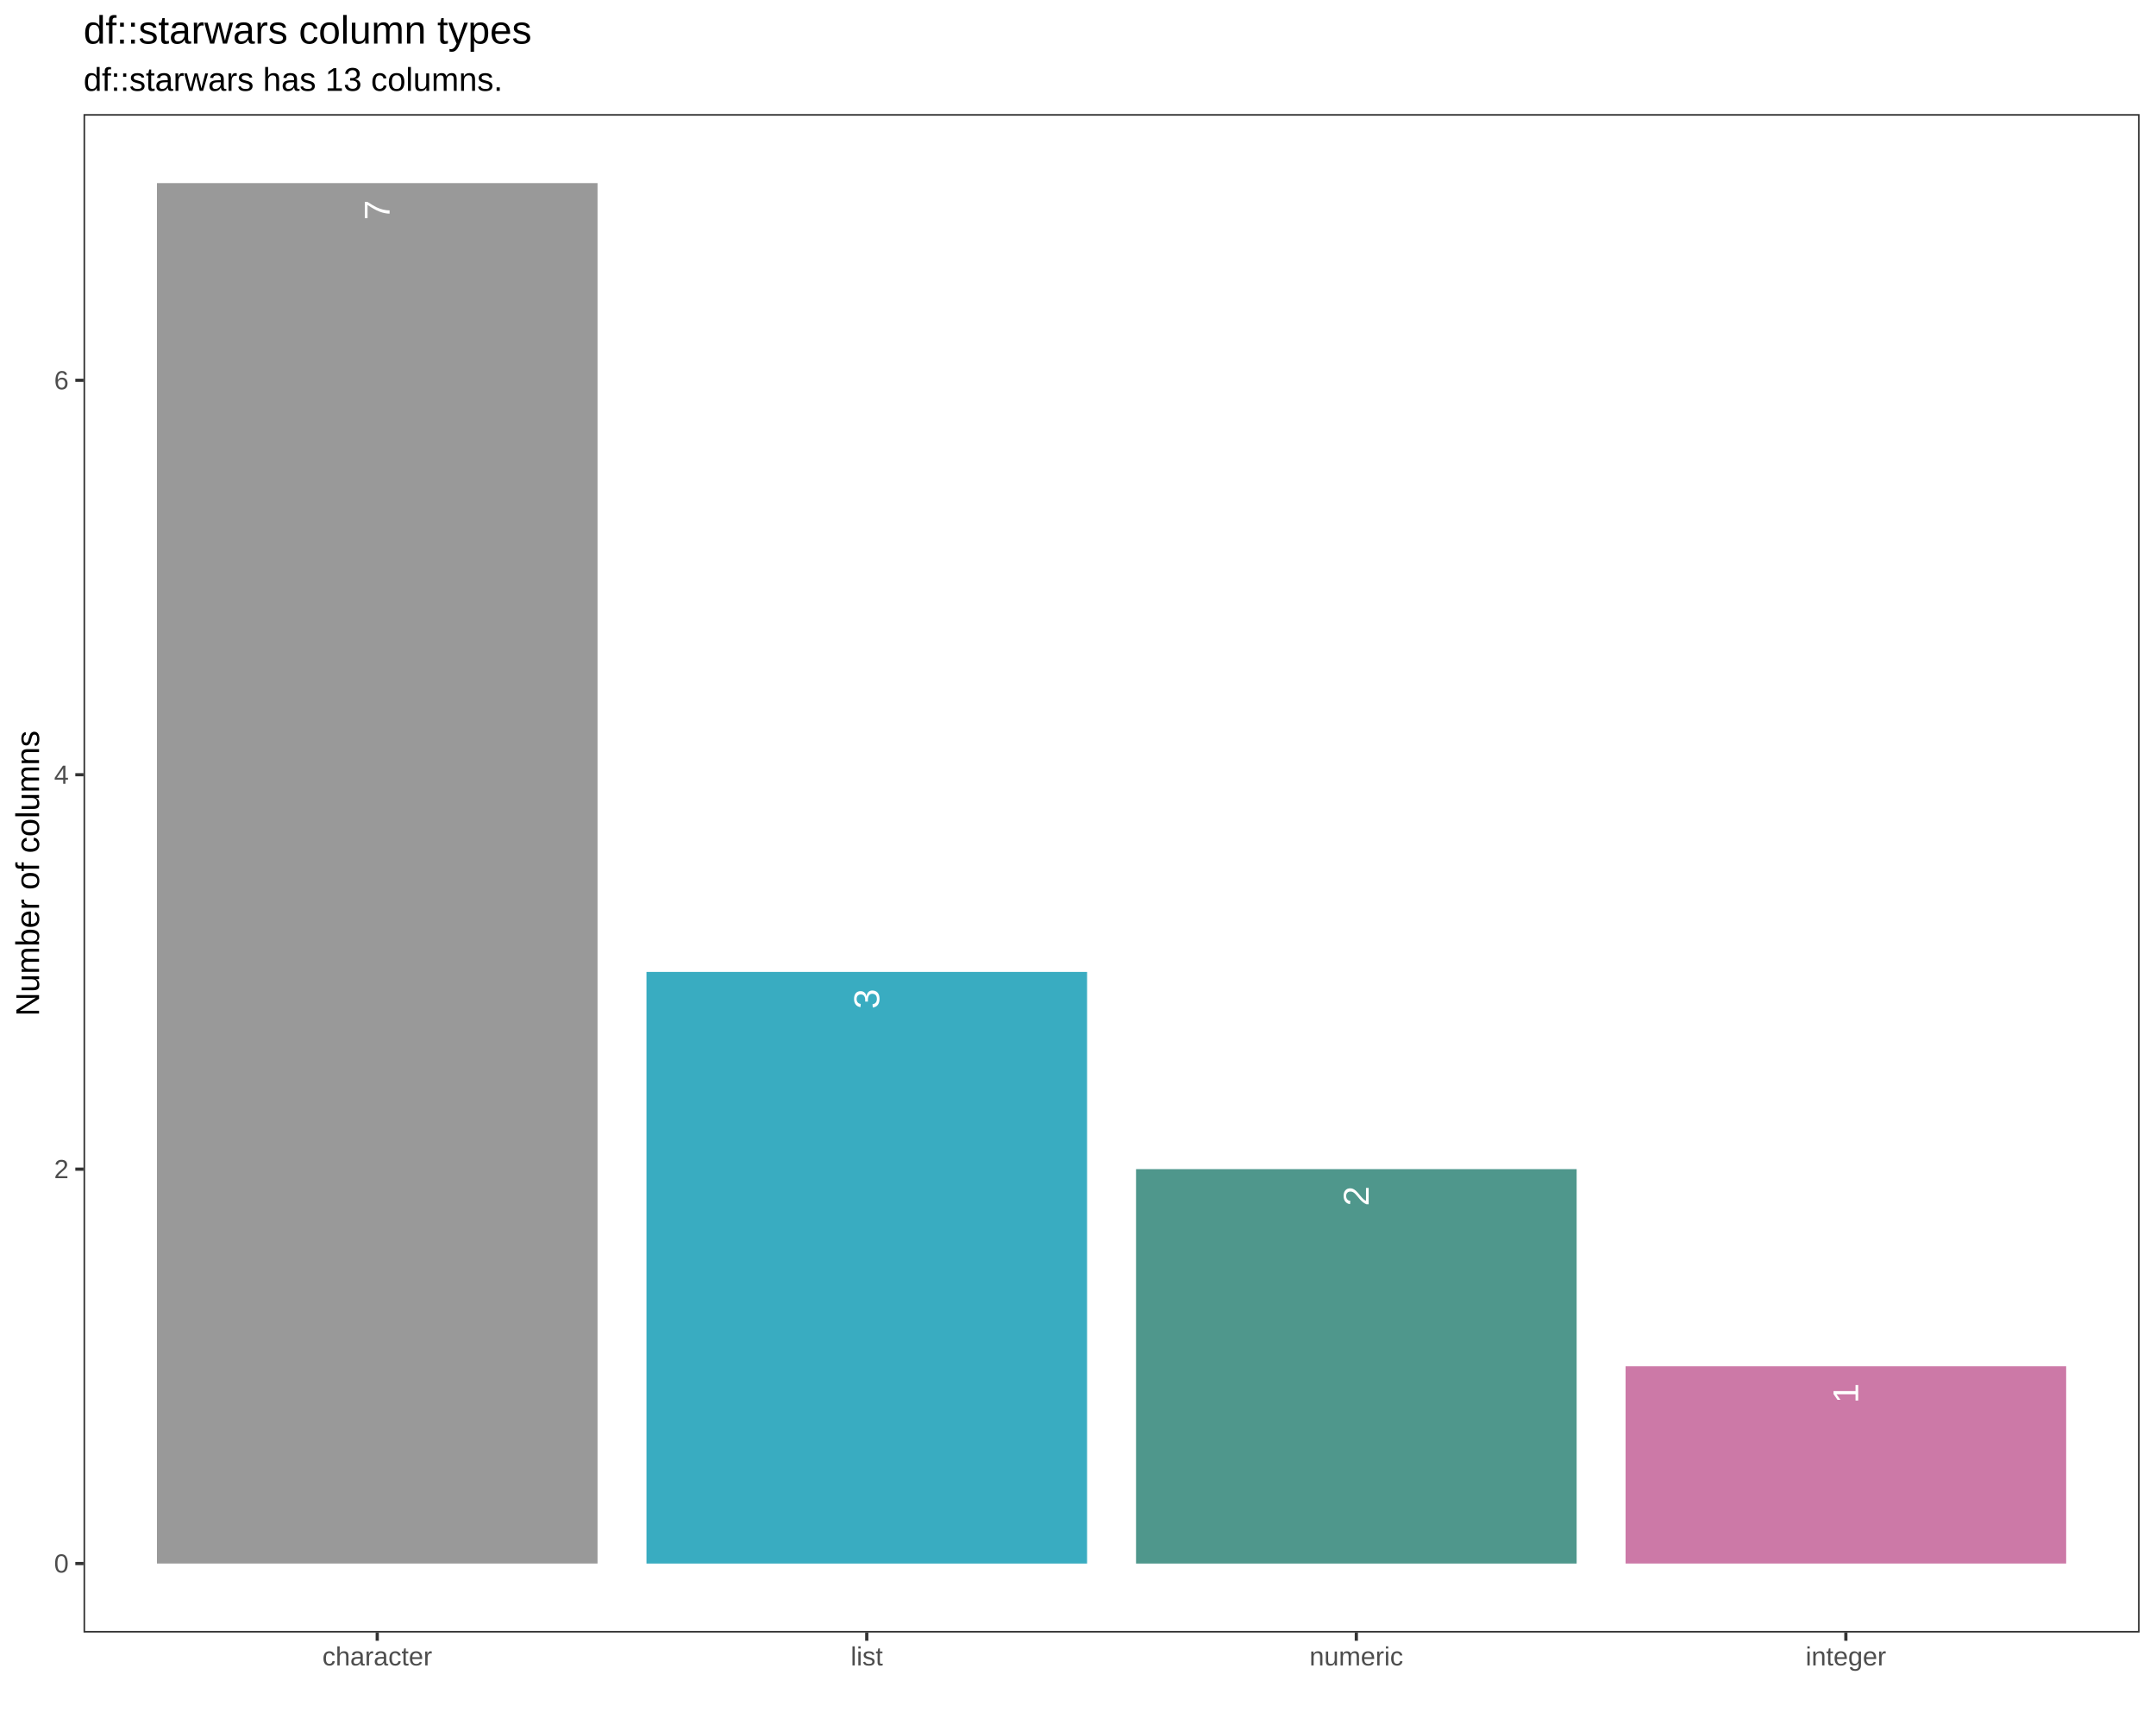
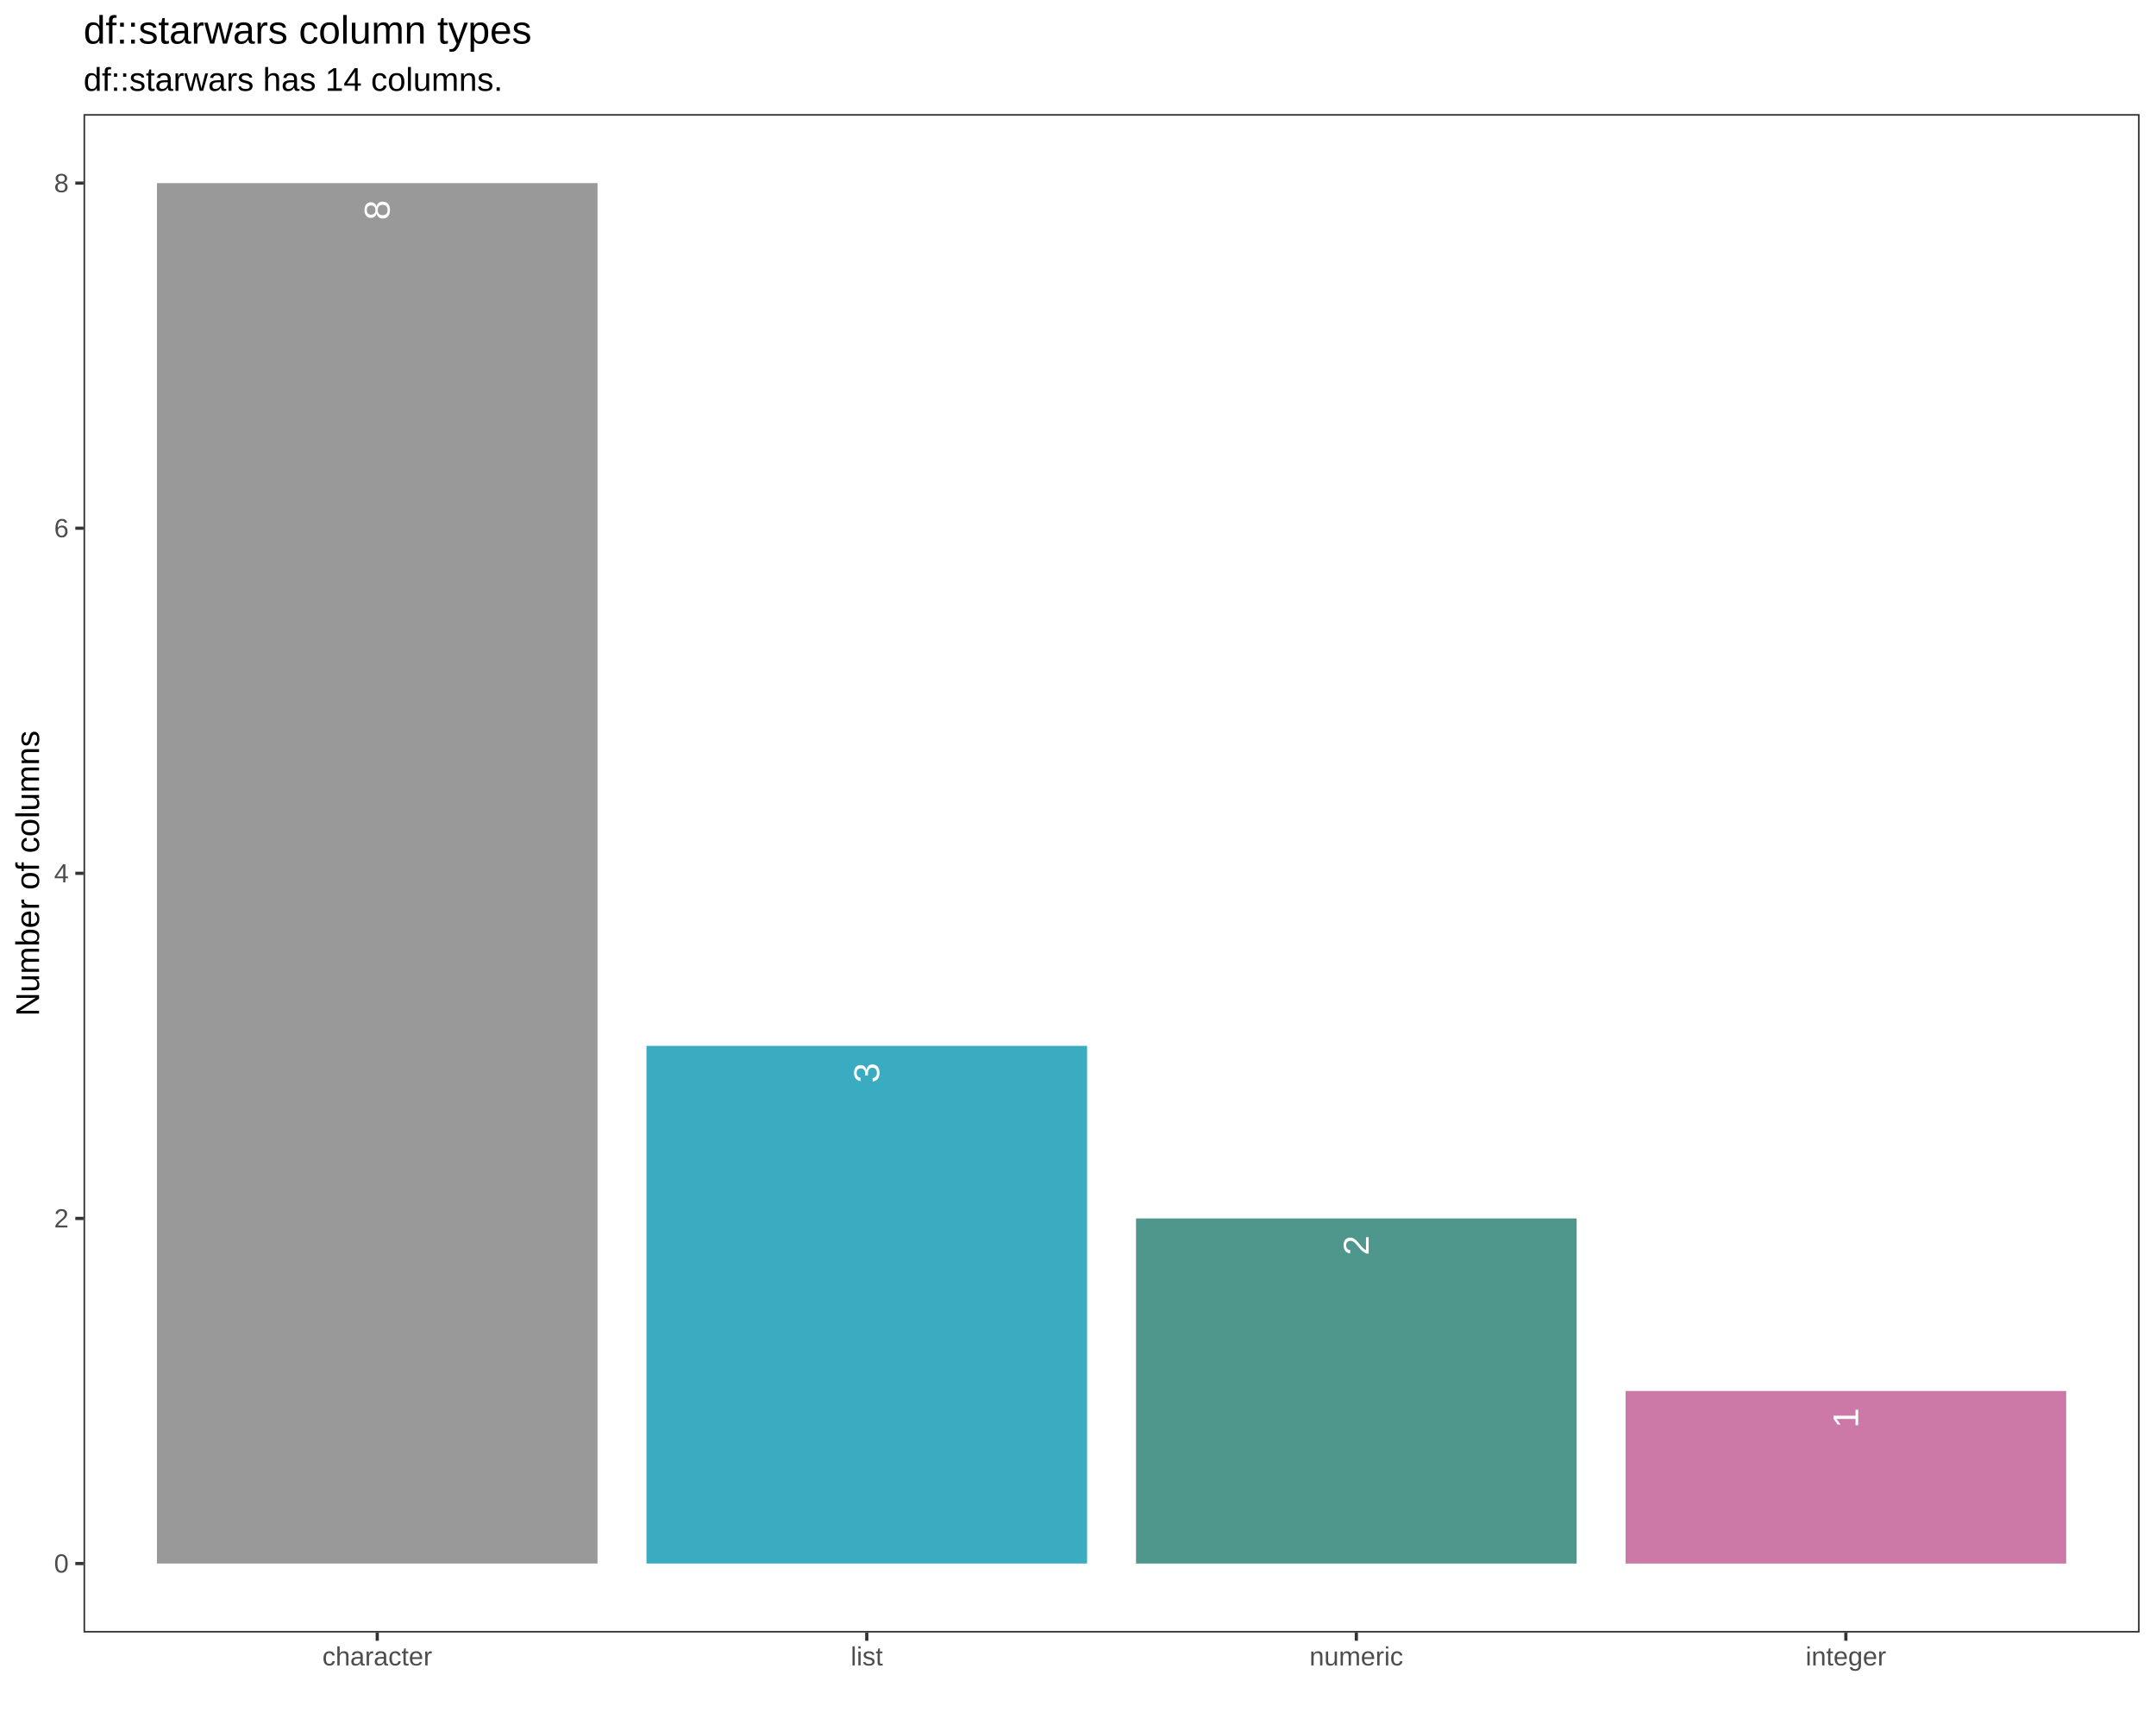
<svg xmlns="http://www.w3.org/2000/svg" viewBox="0 0 720.00 576.00">
  <defs>
    <style type="text/css">
    line, polyline, polygon, path, rect, circle {
      fill: none;
      stroke: #000000;
      stroke-linecap: round;
      stroke-linejoin: round;
      stroke-miterlimit: 10.00;
    }
  </style>
  </defs>
  <rect width="100%" height="100%" style="stroke: none; fill: #FFFFFF;" />
  <rect x="0.00" y="0.00" width="720.00" height="576.00" style="stroke-width: 1.07; stroke: #FFFFFF; fill: #FFFFFF;" />
  <defs>
    <clipPath id="cpMjcuODl8NzE0LjUyfDU0NS4xM3wzOC4wOQ==">
      <rect x="27.89" y="38.09" width="686.64" height="507.04" />
    </clipPath>
  </defs>
  <rect x="27.89" y="38.09" width="686.64" height="507.04" style="stroke-width: 1.07; stroke: none; fill: #FFFFFF;" clip-path="url(#cpMjcuODl8NzE0LjUyfDU0NS4xM3wzOC4wOQ==)" />
  <rect x="52.41" y="61.14" width="147.14" height="460.94" style="stroke-width: 1.07; stroke: none; stroke-linecap: square; stroke-linejoin: miter; fill: #999999;" clip-path="url(#cpMjcuODl8NzE0LjUyfDU0NS4xM3wzOC4wOQ==)" />
-   <rect x="215.89" y="324.54" width="147.14" height="197.55" style="stroke-width: 1.07; stroke: none; stroke-linecap: square; stroke-linejoin: miter; fill: #39ACC1;" clip-path="url(#cpMjcuODl8NzE0LjUyfDU0NS4xM3wzOC4wOQ==)" />
-   <rect x="379.38" y="390.39" width="147.14" height="131.70" style="stroke-width: 1.07; stroke: none; stroke-linecap: square; stroke-linejoin: miter; fill: #4F978C;" clip-path="url(#cpMjcuODl8NzE0LjUyfDU0NS4xM3wzOC4wOQ==)" />
-   <rect x="542.86" y="456.23" width="147.14" height="65.85" style="stroke-width: 1.07; stroke: none; stroke-linecap: square; stroke-linejoin: miter; fill: #CC79A7;" clip-path="url(#cpMjcuODl8NzE0LjUyfDU0NS4xM3wzOC4wOQ==)" />
+   <rect x="215.89" y="349.23" width="147.14" height="172.85" style="stroke-width: 1.07; stroke: none; stroke-linecap: square; stroke-linejoin: miter; fill: #39ACC1;" clip-path="url(#cpMjcuODl8NzE0LjUyfDU0NS4xM3wzOC4wOQ==)" />
+   <rect x="379.38" y="406.85" width="147.14" height="115.24" style="stroke-width: 1.07; stroke: none; stroke-linecap: square; stroke-linejoin: miter; fill: #4F978C;" clip-path="url(#cpMjcuODl8NzE0LjUyfDU0NS4xM3wzOC4wOQ==)" />
+   <rect x="542.86" y="464.47" width="147.14" height="57.62" style="stroke-width: 1.07; stroke: none; stroke-linecap: square; stroke-linejoin: miter; fill: #CC79A7;" clip-path="url(#cpMjcuODl8NzE0LjUyfDU0NS4xM3wzOC4wOQ==)" />
  <g clip-path="url(#cpMjcuODl8NzE0LjUyfDU0NS4xM3wzOC4wOQ==)">
-     <text transform="translate(130.10,73.48) rotate(-90)" style="font-size: 12.00px; fill: #FFFFFF; font-family: Liberation Sans;" textLength="6.67px" lengthAdjust="spacingAndGlyphs">7</text>
+     <text transform="translate(130.10,73.48) rotate(-90)" style="font-size: 12.00px; fill: #FFFFFF; font-family: Liberation Sans;" textLength="6.67px" lengthAdjust="spacingAndGlyphs">8</text>
  </g>
  <g clip-path="url(#cpMjcuODl8NzE0LjUyfDU0NS4xM3wzOC4wOQ==)">
-     <text transform="translate(293.59,336.88) rotate(-90)" style="font-size: 12.00px; fill: #FFFFFF; font-family: Liberation Sans;" textLength="6.67px" lengthAdjust="spacingAndGlyphs">3</text>
+     <text transform="translate(293.59,361.57) rotate(-90)" style="font-size: 12.00px; fill: #FFFFFF; font-family: Liberation Sans;" textLength="6.67px" lengthAdjust="spacingAndGlyphs">3</text>
  </g>
  <g clip-path="url(#cpMjcuODl8NzE0LjUyfDU0NS4xM3wzOC4wOQ==)">
-     <text transform="translate(457.07,402.73) rotate(-90)" style="font-size: 12.00px; fill: #FFFFFF; font-family: Liberation Sans;" textLength="6.67px" lengthAdjust="spacingAndGlyphs">2</text>
+     <text transform="translate(457.07,419.19) rotate(-90)" style="font-size: 12.00px; fill: #FFFFFF; font-family: Liberation Sans;" textLength="6.67px" lengthAdjust="spacingAndGlyphs">2</text>
  </g>
  <g clip-path="url(#cpMjcuODl8NzE0LjUyfDU0NS4xM3wzOC4wOQ==)">
-     <text transform="translate(620.55,468.58) rotate(-90)" style="font-size: 12.00px; fill: #FFFFFF; font-family: Liberation Sans;" textLength="6.67px" lengthAdjust="spacingAndGlyphs">1</text>
+     <text transform="translate(620.55,476.81) rotate(-90)" style="font-size: 12.00px; fill: #FFFFFF; font-family: Liberation Sans;" textLength="6.67px" lengthAdjust="spacingAndGlyphs">1</text>
  </g>
  <rect x="27.89" y="38.09" width="686.64" height="507.04" style="stroke-width: 1.07; stroke: #333333;" clip-path="url(#cpMjcuODl8NzE0LjUyfDU0NS4xM3wzOC4wOQ==)" />
  <defs>
    <clipPath id="cpMC4wMHw3MjAuMDB8NTc2LjAwfDAuMDA=">
      <rect x="0.00" y="0.00" width="720.00" height="576.00" />
    </clipPath>
  </defs>
  <g clip-path="url(#cpMC4wMHw3MjAuMDB8NTc2LjAwfDAuMDA=)">
    <text x="18.06" y="525.11" style="font-size: 8.80px; fill: #4D4D4D; font-family: Liberation Sans;" textLength="4.89px" lengthAdjust="spacingAndGlyphs">0</text>
  </g>
  <g clip-path="url(#cpMC4wMHw3MjAuMDB8NTc2LjAwfDAuMDA=)">
-     <text x="18.06" y="393.41" style="font-size: 8.80px; fill: #4D4D4D; font-family: Liberation Sans;" textLength="4.89px" lengthAdjust="spacingAndGlyphs">2</text>
+     <text x="18.06" y="409.87" style="font-size: 8.80px; fill: #4D4D4D; font-family: Liberation Sans;" textLength="4.89px" lengthAdjust="spacingAndGlyphs">2</text>
  </g>
  <g clip-path="url(#cpMC4wMHw3MjAuMDB8NTc2LjAwfDAuMDA=)">
-     <text x="18.06" y="261.71" style="font-size: 8.80px; fill: #4D4D4D; font-family: Liberation Sans;" textLength="4.89px" lengthAdjust="spacingAndGlyphs">4</text>
+     <text x="18.06" y="294.64" style="font-size: 8.80px; fill: #4D4D4D; font-family: Liberation Sans;" textLength="4.89px" lengthAdjust="spacingAndGlyphs">4</text>
  </g>
  <g clip-path="url(#cpMC4wMHw3MjAuMDB8NTc2LjAwfDAuMDA=)">
-     <text x="18.06" y="130.01" style="font-size: 8.80px; fill: #4D4D4D; font-family: Liberation Sans;" textLength="4.89px" lengthAdjust="spacingAndGlyphs">6</text>
+     <text x="18.06" y="179.40" style="font-size: 8.80px; fill: #4D4D4D; font-family: Liberation Sans;" textLength="4.89px" lengthAdjust="spacingAndGlyphs">6</text>
+   </g>
+   <g clip-path="url(#cpMC4wMHw3MjAuMDB8NTc2LjAwfDAuMDA=)">
+     <text x="18.06" y="64.17" style="font-size: 8.80px; fill: #4D4D4D; font-family: Liberation Sans;" textLength="4.89px" lengthAdjust="spacingAndGlyphs">8</text>
  </g>
  <polyline points="25.15,522.08 27.89,522.08 " style="stroke-width: 1.07; stroke: #333333; stroke-linecap: butt;" clip-path="url(#cpMC4wMHw3MjAuMDB8NTc2LjAwfDAuMDA=)" />
-   <polyline points="25.15,390.39 27.89,390.39 " style="stroke-width: 1.07; stroke: #333333; stroke-linecap: butt;" clip-path="url(#cpMC4wMHw3MjAuMDB8NTc2LjAwfDAuMDA=)" />
-   <polyline points="25.15,258.69 27.89,258.69 " style="stroke-width: 1.07; stroke: #333333; stroke-linecap: butt;" clip-path="url(#cpMC4wMHw3MjAuMDB8NTc2LjAwfDAuMDA=)" />
-   <polyline points="25.15,126.99 27.89,126.99 " style="stroke-width: 1.07; stroke: #333333; stroke-linecap: butt;" clip-path="url(#cpMC4wMHw3MjAuMDB8NTc2LjAwfDAuMDA=)" />
+   <polyline points="25.15,406.85 27.89,406.85 " style="stroke-width: 1.07; stroke: #333333; stroke-linecap: butt;" clip-path="url(#cpMC4wMHw3MjAuMDB8NTc2LjAwfDAuMDA=)" />
+   <polyline points="25.15,291.61 27.89,291.61 " style="stroke-width: 1.07; stroke: #333333; stroke-linecap: butt;" clip-path="url(#cpMC4wMHw3MjAuMDB8NTc2LjAwfDAuMDA=)" />
+   <polyline points="25.15,176.38 27.89,176.38 " style="stroke-width: 1.07; stroke: #333333; stroke-linecap: butt;" clip-path="url(#cpMC4wMHw3MjAuMDB8NTc2LjAwfDAuMDA=)" />
+   <polyline points="25.15,61.14 27.89,61.14 " style="stroke-width: 1.07; stroke: #333333; stroke-linecap: butt;" clip-path="url(#cpMC4wMHw3MjAuMDB8NTc2LjAwfDAuMDA=)" />
  <polyline points="125.98,547.87 125.98,545.13 " style="stroke-width: 1.07; stroke: #333333; stroke-linecap: butt;" clip-path="url(#cpMC4wMHw3MjAuMDB8NTc2LjAwfDAuMDA=)" />
  <polyline points="289.46,547.87 289.46,545.13 " style="stroke-width: 1.07; stroke: #333333; stroke-linecap: butt;" clip-path="url(#cpMC4wMHw3MjAuMDB8NTc2LjAwfDAuMDA=)" />
  <polyline points="452.95,547.87 452.95,545.13 " style="stroke-width: 1.07; stroke: #333333; stroke-linecap: butt;" clip-path="url(#cpMC4wMHw3MjAuMDB8NTc2LjAwfDAuMDA=)" />
  <polyline points="616.43,547.87 616.43,545.13 " style="stroke-width: 1.07; stroke: #333333; stroke-linecap: butt;" clip-path="url(#cpMC4wMHw3MjAuMDB8NTc2LjAwfDAuMDA=)" />
  <g clip-path="url(#cpMC4wMHw3MjAuMDB8NTc2LjAwfDAuMDA=)">
    <text x="107.65" y="556.11" style="font-size: 8.80px; fill: #4D4D4D; font-family: Liberation Sans;" textLength="36.66px" lengthAdjust="spacingAndGlyphs">character</text>
  </g>
  <g clip-path="url(#cpMC4wMHw3MjAuMDB8NTc2LjAwfDAuMDA=)">
    <text x="284.09" y="556.11" style="font-size: 8.80px; fill: #4D4D4D; font-family: Liberation Sans;" textLength="10.75px" lengthAdjust="spacingAndGlyphs">list</text>
  </g>
  <g clip-path="url(#cpMC4wMHw3MjAuMDB8NTc2LjAwfDAuMDA=)">
    <text x="437.30" y="556.11" style="font-size: 8.80px; fill: #4D4D4D; font-family: Liberation Sans;" textLength="31.28px" lengthAdjust="spacingAndGlyphs">numeric</text>
  </g>
  <g clip-path="url(#cpMC4wMHw3MjAuMDB8NTc2LjAwfDAuMDA=)">
    <text x="602.99" y="556.11" style="font-size: 8.80px; fill: #4D4D4D; font-family: Liberation Sans;" textLength="26.88px" lengthAdjust="spacingAndGlyphs">integer</text>
  </g>
  <g clip-path="url(#cpMC4wMHw3MjAuMDB8NTc2LjAwfDAuMDA=)">
    <text transform="translate(13.04,339.32) rotate(-90)" style="font-size: 11.00px; font-family: Liberation Sans;" textLength="95.41px" lengthAdjust="spacingAndGlyphs">Number of columns</text>
  </g>
  <g clip-path="url(#cpMC4wMHw3MjAuMDB8NTc2LjAwfDAuMDA=)">
-     <text x="27.89" y="30.33" style="font-size: 11.00px; font-family: Liberation Sans;" textLength="140.09px" lengthAdjust="spacingAndGlyphs">df::starwars has 13 columns.</text>
+     <text x="27.89" y="30.33" style="font-size: 11.00px; font-family: Liberation Sans;" textLength="140.09px" lengthAdjust="spacingAndGlyphs">df::starwars has 14 columns.</text>
  </g>
  <g clip-path="url(#cpMC4wMHw3MjAuMDB8NTc2LjAwfDAuMDA=)">
    <text x="27.89" y="14.56" style="font-size: 13.20px; font-family: Liberation Sans;" textLength="149.42px" lengthAdjust="spacingAndGlyphs">df::starwars column types</text>
  </g>
</svg>
